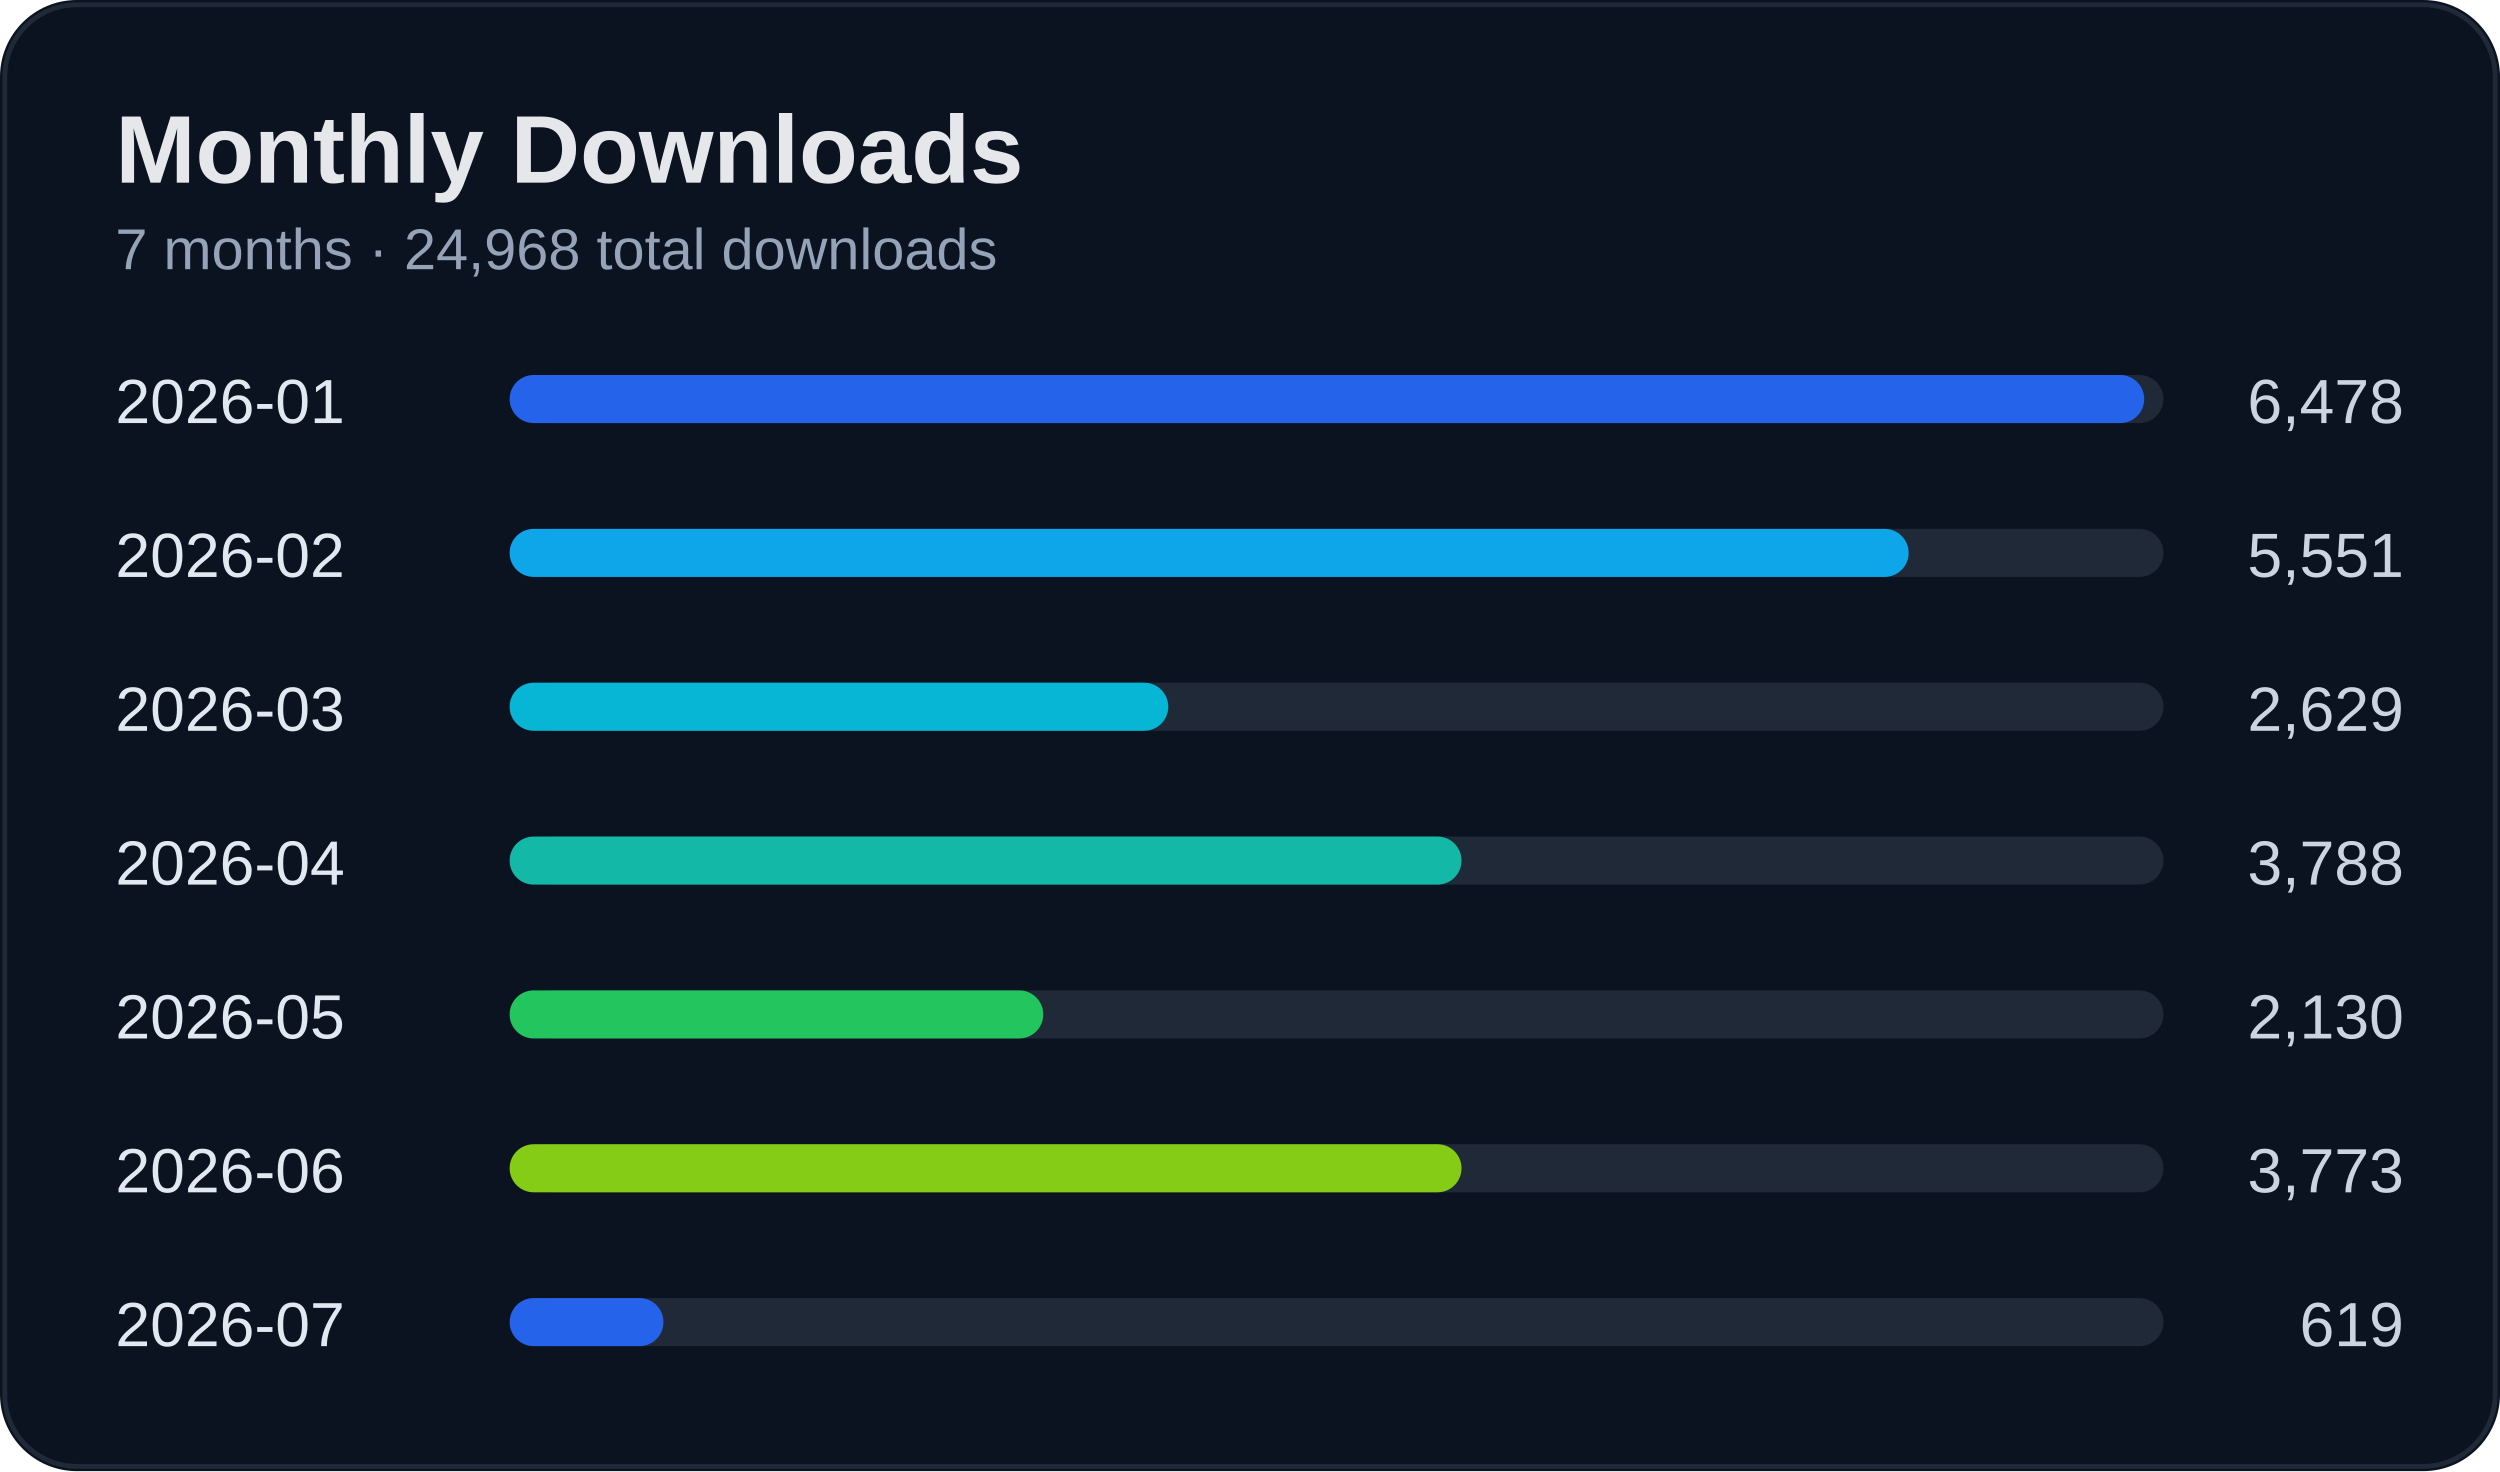
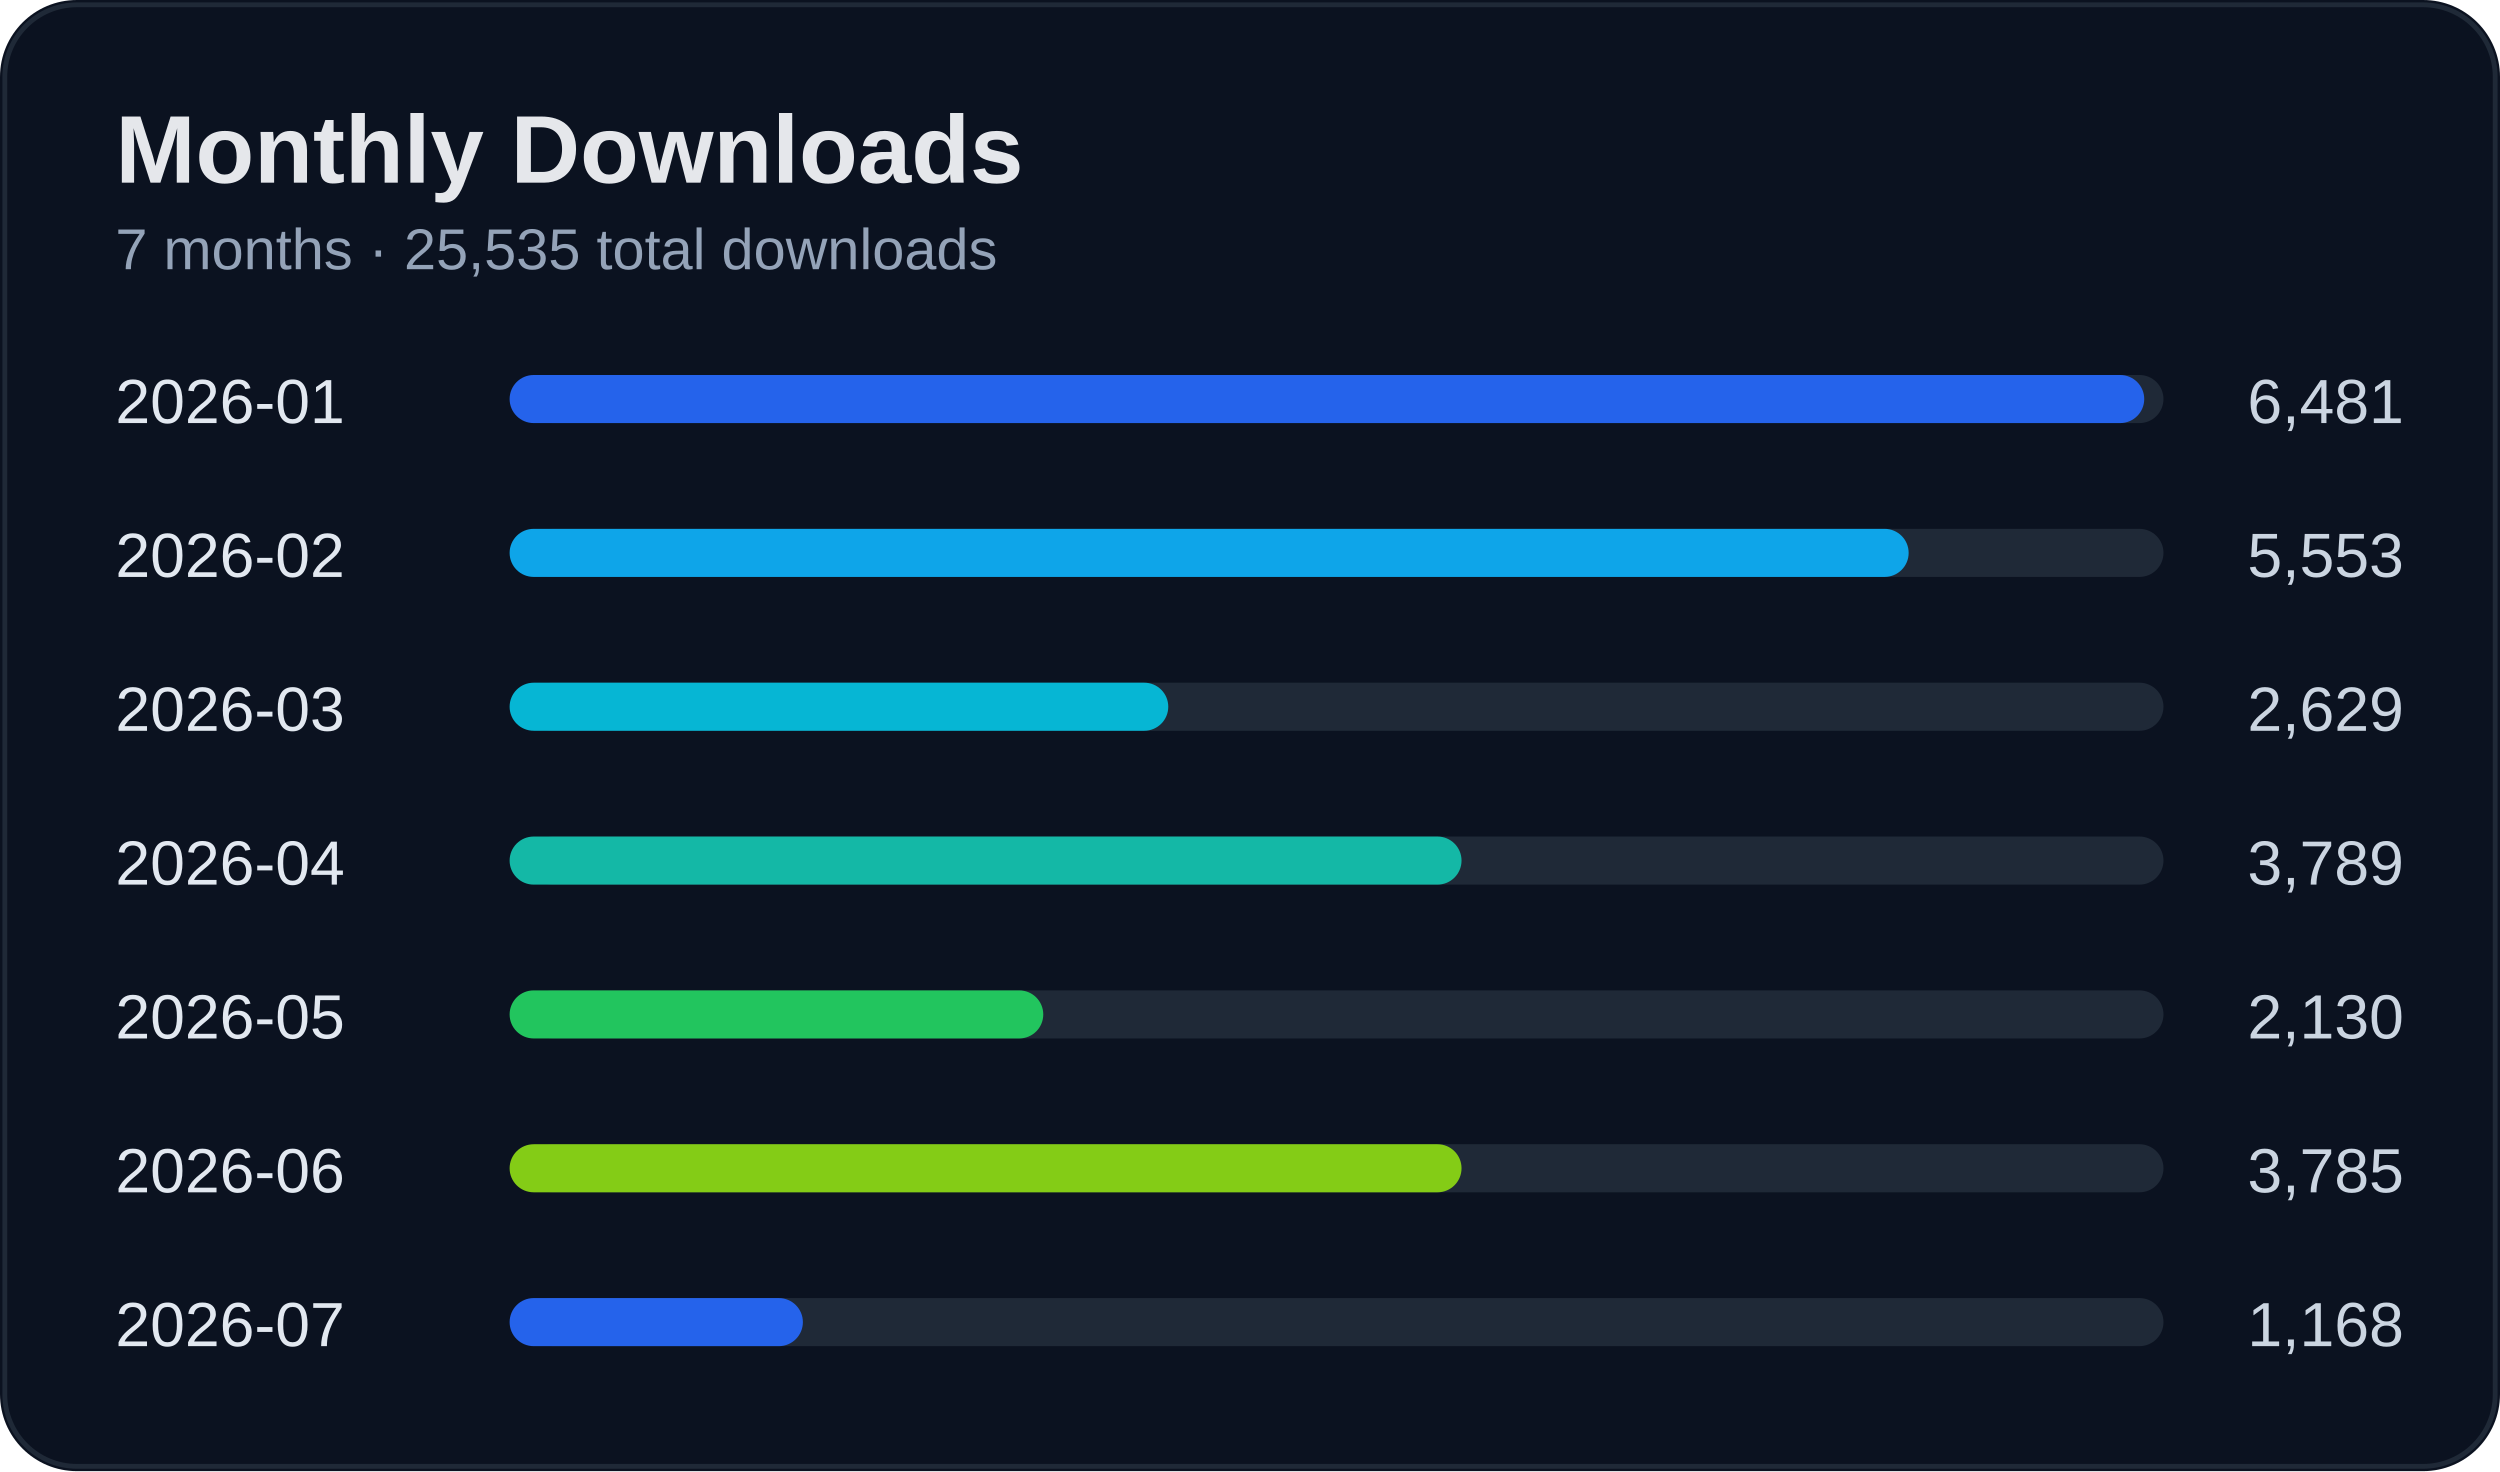
<svg xmlns="http://www.w3.org/2000/svg" width="520" height="306" viewBox="0 0 520 306">
  <rect width="100%" height="100%" rx="16" fill="#0b1220" />
  <rect x="1" y="1" width="518" height="304" rx="15" fill="none" stroke="#1f2937" />
  <text x="24" y="38" fill="#e5e7eb" font-size="20" font-weight="700" font-family="Segoe UI, Arial">Monthly Downloads</text>
-   <text x="24" y="56" fill="#94a3b8" font-size="12" font-family="Segoe UI, Arial">7 months · 24,968 total downloads</text>
+   <text x="24" y="56" fill="#94a3b8" font-size="12" font-family="Segoe UI, Arial">7 months · 25,535 total downloads</text>
  <text x="24" y="88" fill="#e2e8f0" font-size="13" font-family="Segoe UI, Arial">2026-01</text>
-   <text x="500" y="88" fill="#cbd5e1" font-size="13" text-anchor="end" font-family="Segoe UI, Arial">6,478</text>
+   <text x="500" y="88" fill="#cbd5e1" font-size="13" text-anchor="end" font-family="Segoe UI, Arial">6,481</text>
  <rect x="110" y="78" width="340" height="10" rx="5" fill="#1f2937" />
  <rect x="106" y="78" width="340" height="10" rx="5" fill="#2563eb" />
  <text x="24" y="120" fill="#e2e8f0" font-size="13" font-family="Segoe UI, Arial">2026-02</text>
-   <text x="500" y="120" fill="#cbd5e1" font-size="13" text-anchor="end" font-family="Segoe UI, Arial">5,551</text>
+   <text x="500" y="120" fill="#cbd5e1" font-size="13" text-anchor="end" font-family="Segoe UI, Arial">5,553</text>
  <rect x="110" y="110" width="340" height="10" rx="5" fill="#1f2937" />
  <rect x="106" y="110" width="291" height="10" rx="5" fill="#0ea5e9" />
  <text x="24" y="152" fill="#e2e8f0" font-size="13" font-family="Segoe UI, Arial">2026-03</text>
  <text x="500" y="152" fill="#cbd5e1" font-size="13" text-anchor="end" font-family="Segoe UI, Arial">2,629</text>
  <rect x="110" y="142" width="340" height="10" rx="5" fill="#1f2937" />
  <rect x="106" y="142" width="137" height="10" rx="5" fill="#06b6d4" />
  <text x="24" y="184" fill="#e2e8f0" font-size="13" font-family="Segoe UI, Arial">2026-04</text>
-   <text x="500" y="184" fill="#cbd5e1" font-size="13" text-anchor="end" font-family="Segoe UI, Arial">3,788</text>
+   <text x="500" y="184" fill="#cbd5e1" font-size="13" text-anchor="end" font-family="Segoe UI, Arial">3,789</text>
  <rect x="110" y="174" width="340" height="10" rx="5" fill="#1f2937" />
  <rect x="106" y="174" width="198" height="10" rx="5" fill="#14b8a6" />
  <text x="24" y="216" fill="#e2e8f0" font-size="13" font-family="Segoe UI, Arial">2026-05</text>
  <text x="500" y="216" fill="#cbd5e1" font-size="13" text-anchor="end" font-family="Segoe UI, Arial">2,130</text>
  <rect x="110" y="206" width="340" height="10" rx="5" fill="#1f2937" />
  <rect x="106" y="206" width="111" height="10" rx="5" fill="#22c55e" />
  <text x="24" y="248" fill="#e2e8f0" font-size="13" font-family="Segoe UI, Arial">2026-06</text>
-   <text x="500" y="248" fill="#cbd5e1" font-size="13" text-anchor="end" font-family="Segoe UI, Arial">3,773</text>
+   <text x="500" y="248" fill="#cbd5e1" font-size="13" text-anchor="end" font-family="Segoe UI, Arial">3,785</text>
  <rect x="110" y="238" width="340" height="10" rx="5" fill="#1f2937" />
  <rect x="106" y="238" width="198" height="10" rx="5" fill="#84cc16" />
  <text x="24" y="280" fill="#e2e8f0" font-size="13" font-family="Segoe UI, Arial">2026-07</text>
-   <text x="500" y="280" fill="#cbd5e1" font-size="13" text-anchor="end" font-family="Segoe UI, Arial">619</text>
+   <text x="500" y="280" fill="#cbd5e1" font-size="13" text-anchor="end" font-family="Segoe UI, Arial">1,168</text>
  <rect x="110" y="270" width="340" height="10" rx="5" fill="#1f2937" />
-   <rect x="106" y="270" width="32" height="10" rx="5" fill="#2563eb" />
+   <rect x="106" y="270" width="61" height="10" rx="5" fill="#2563eb" />
</svg>
